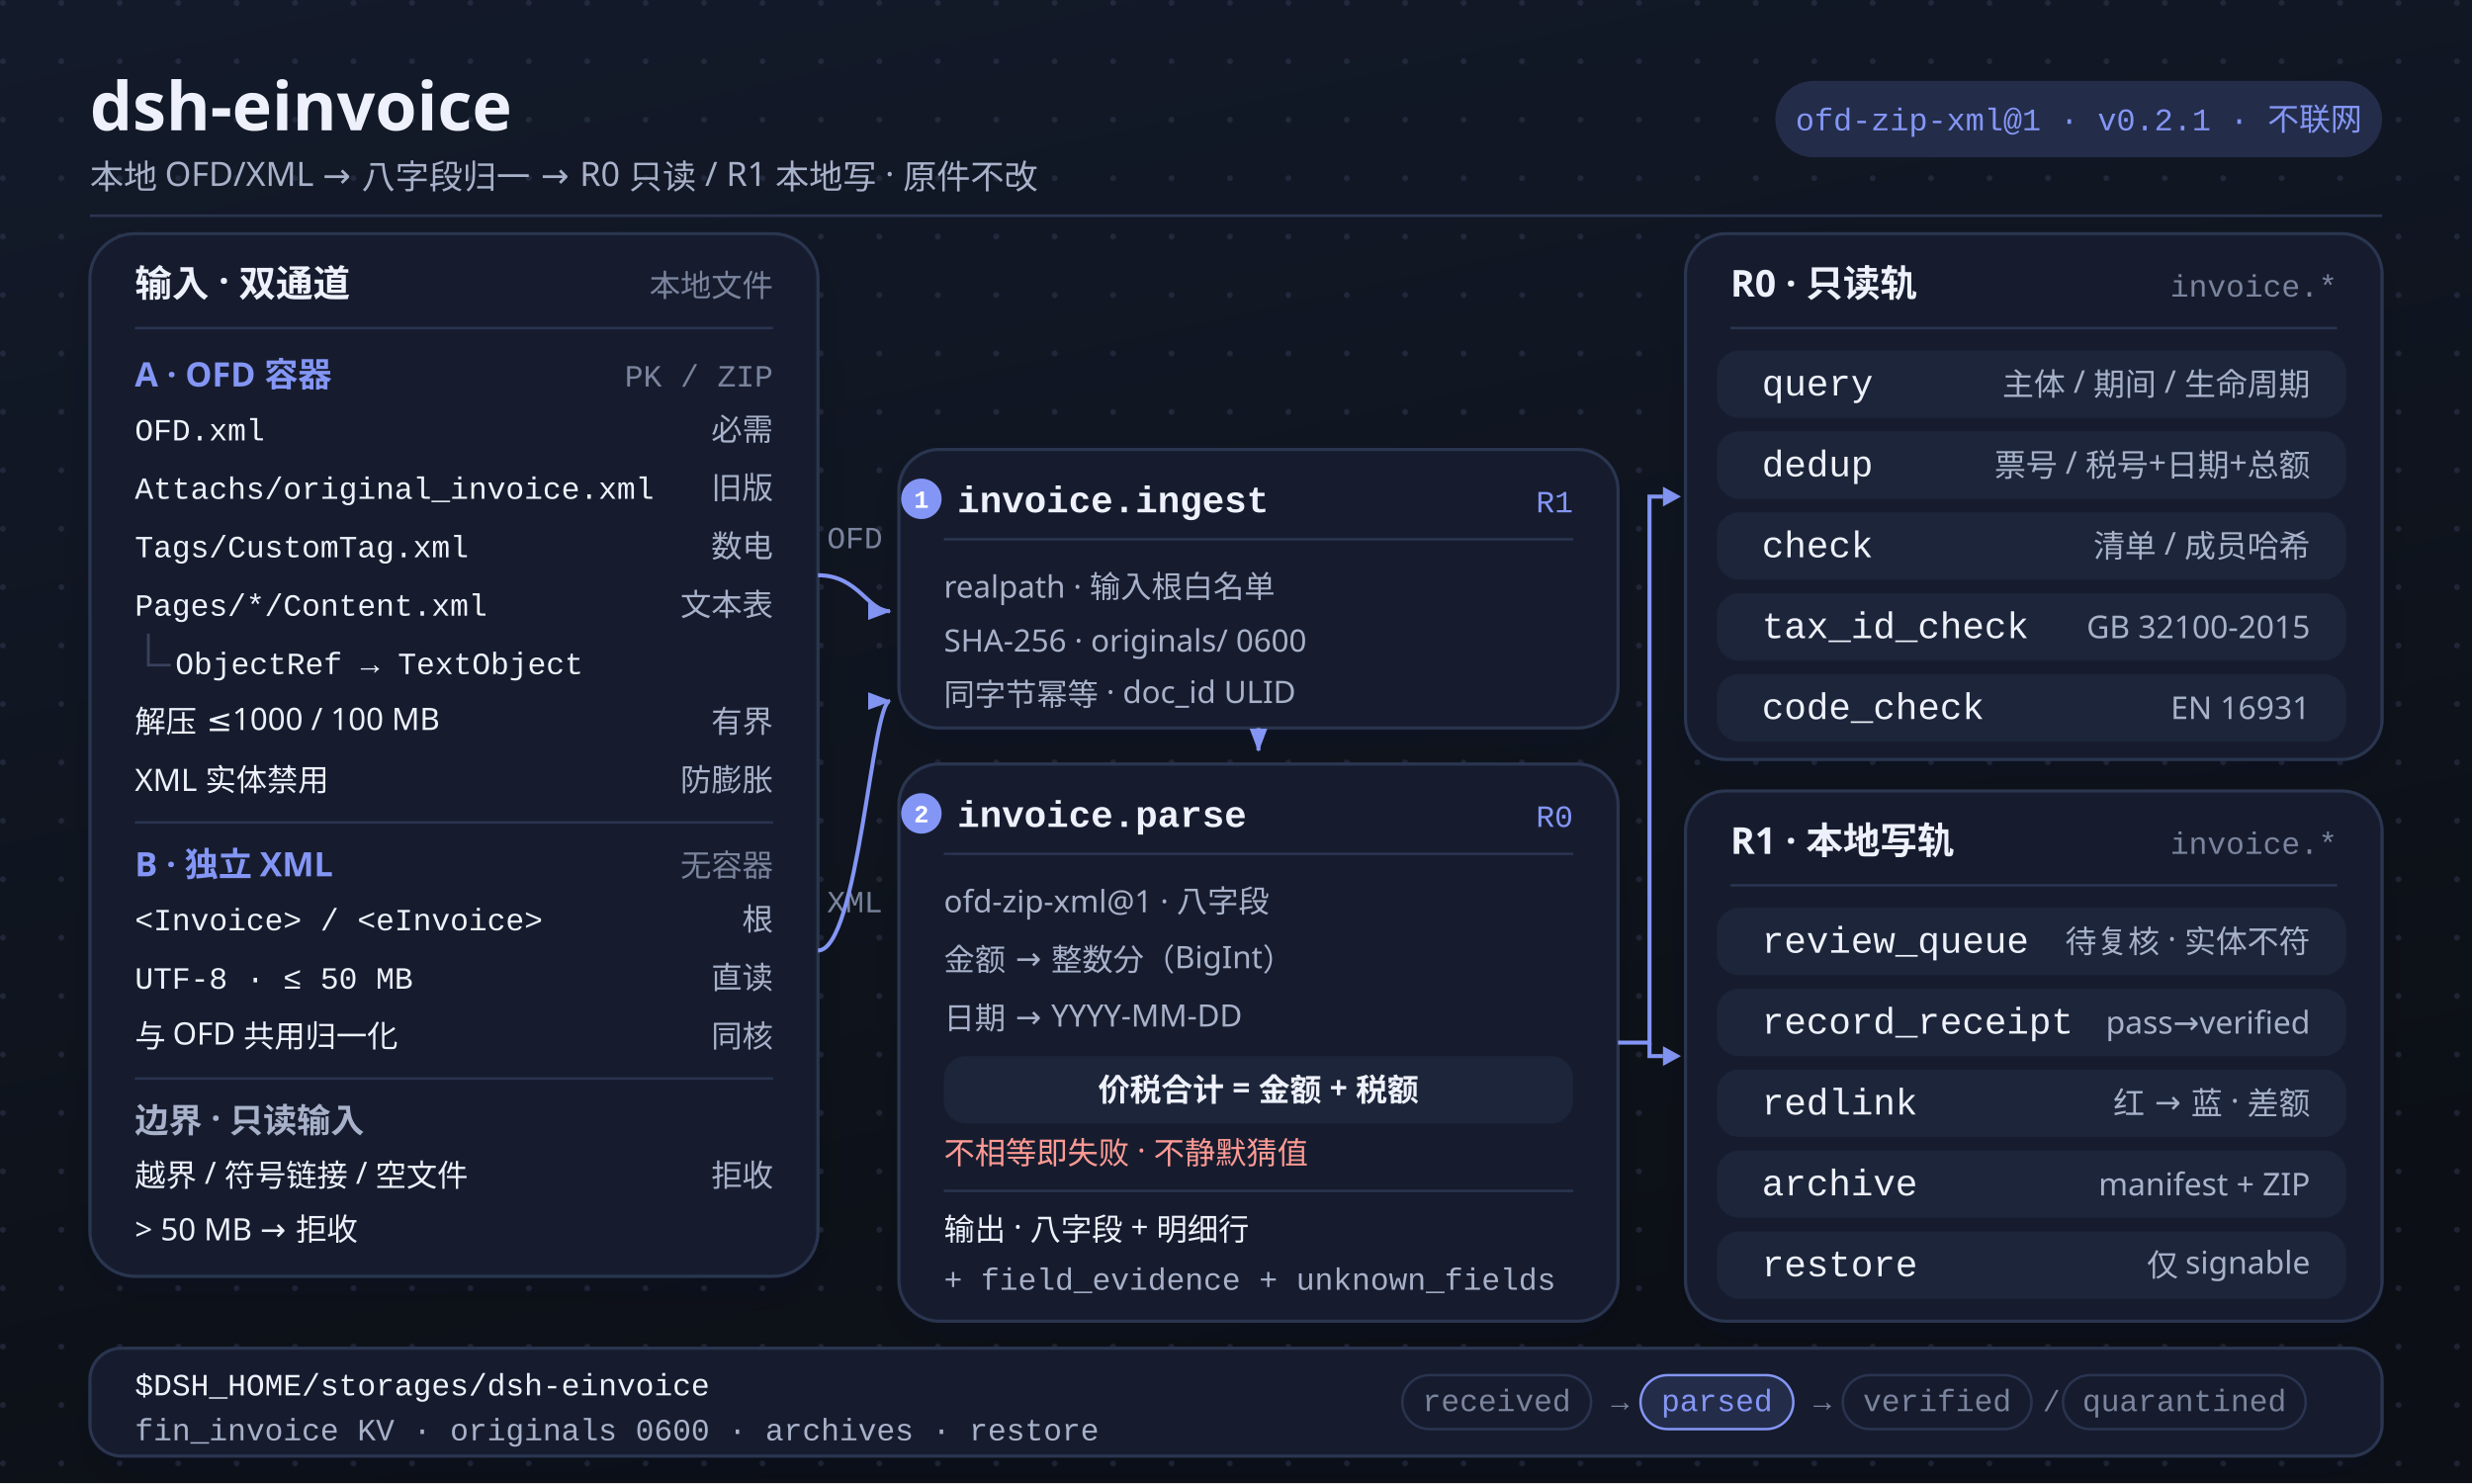
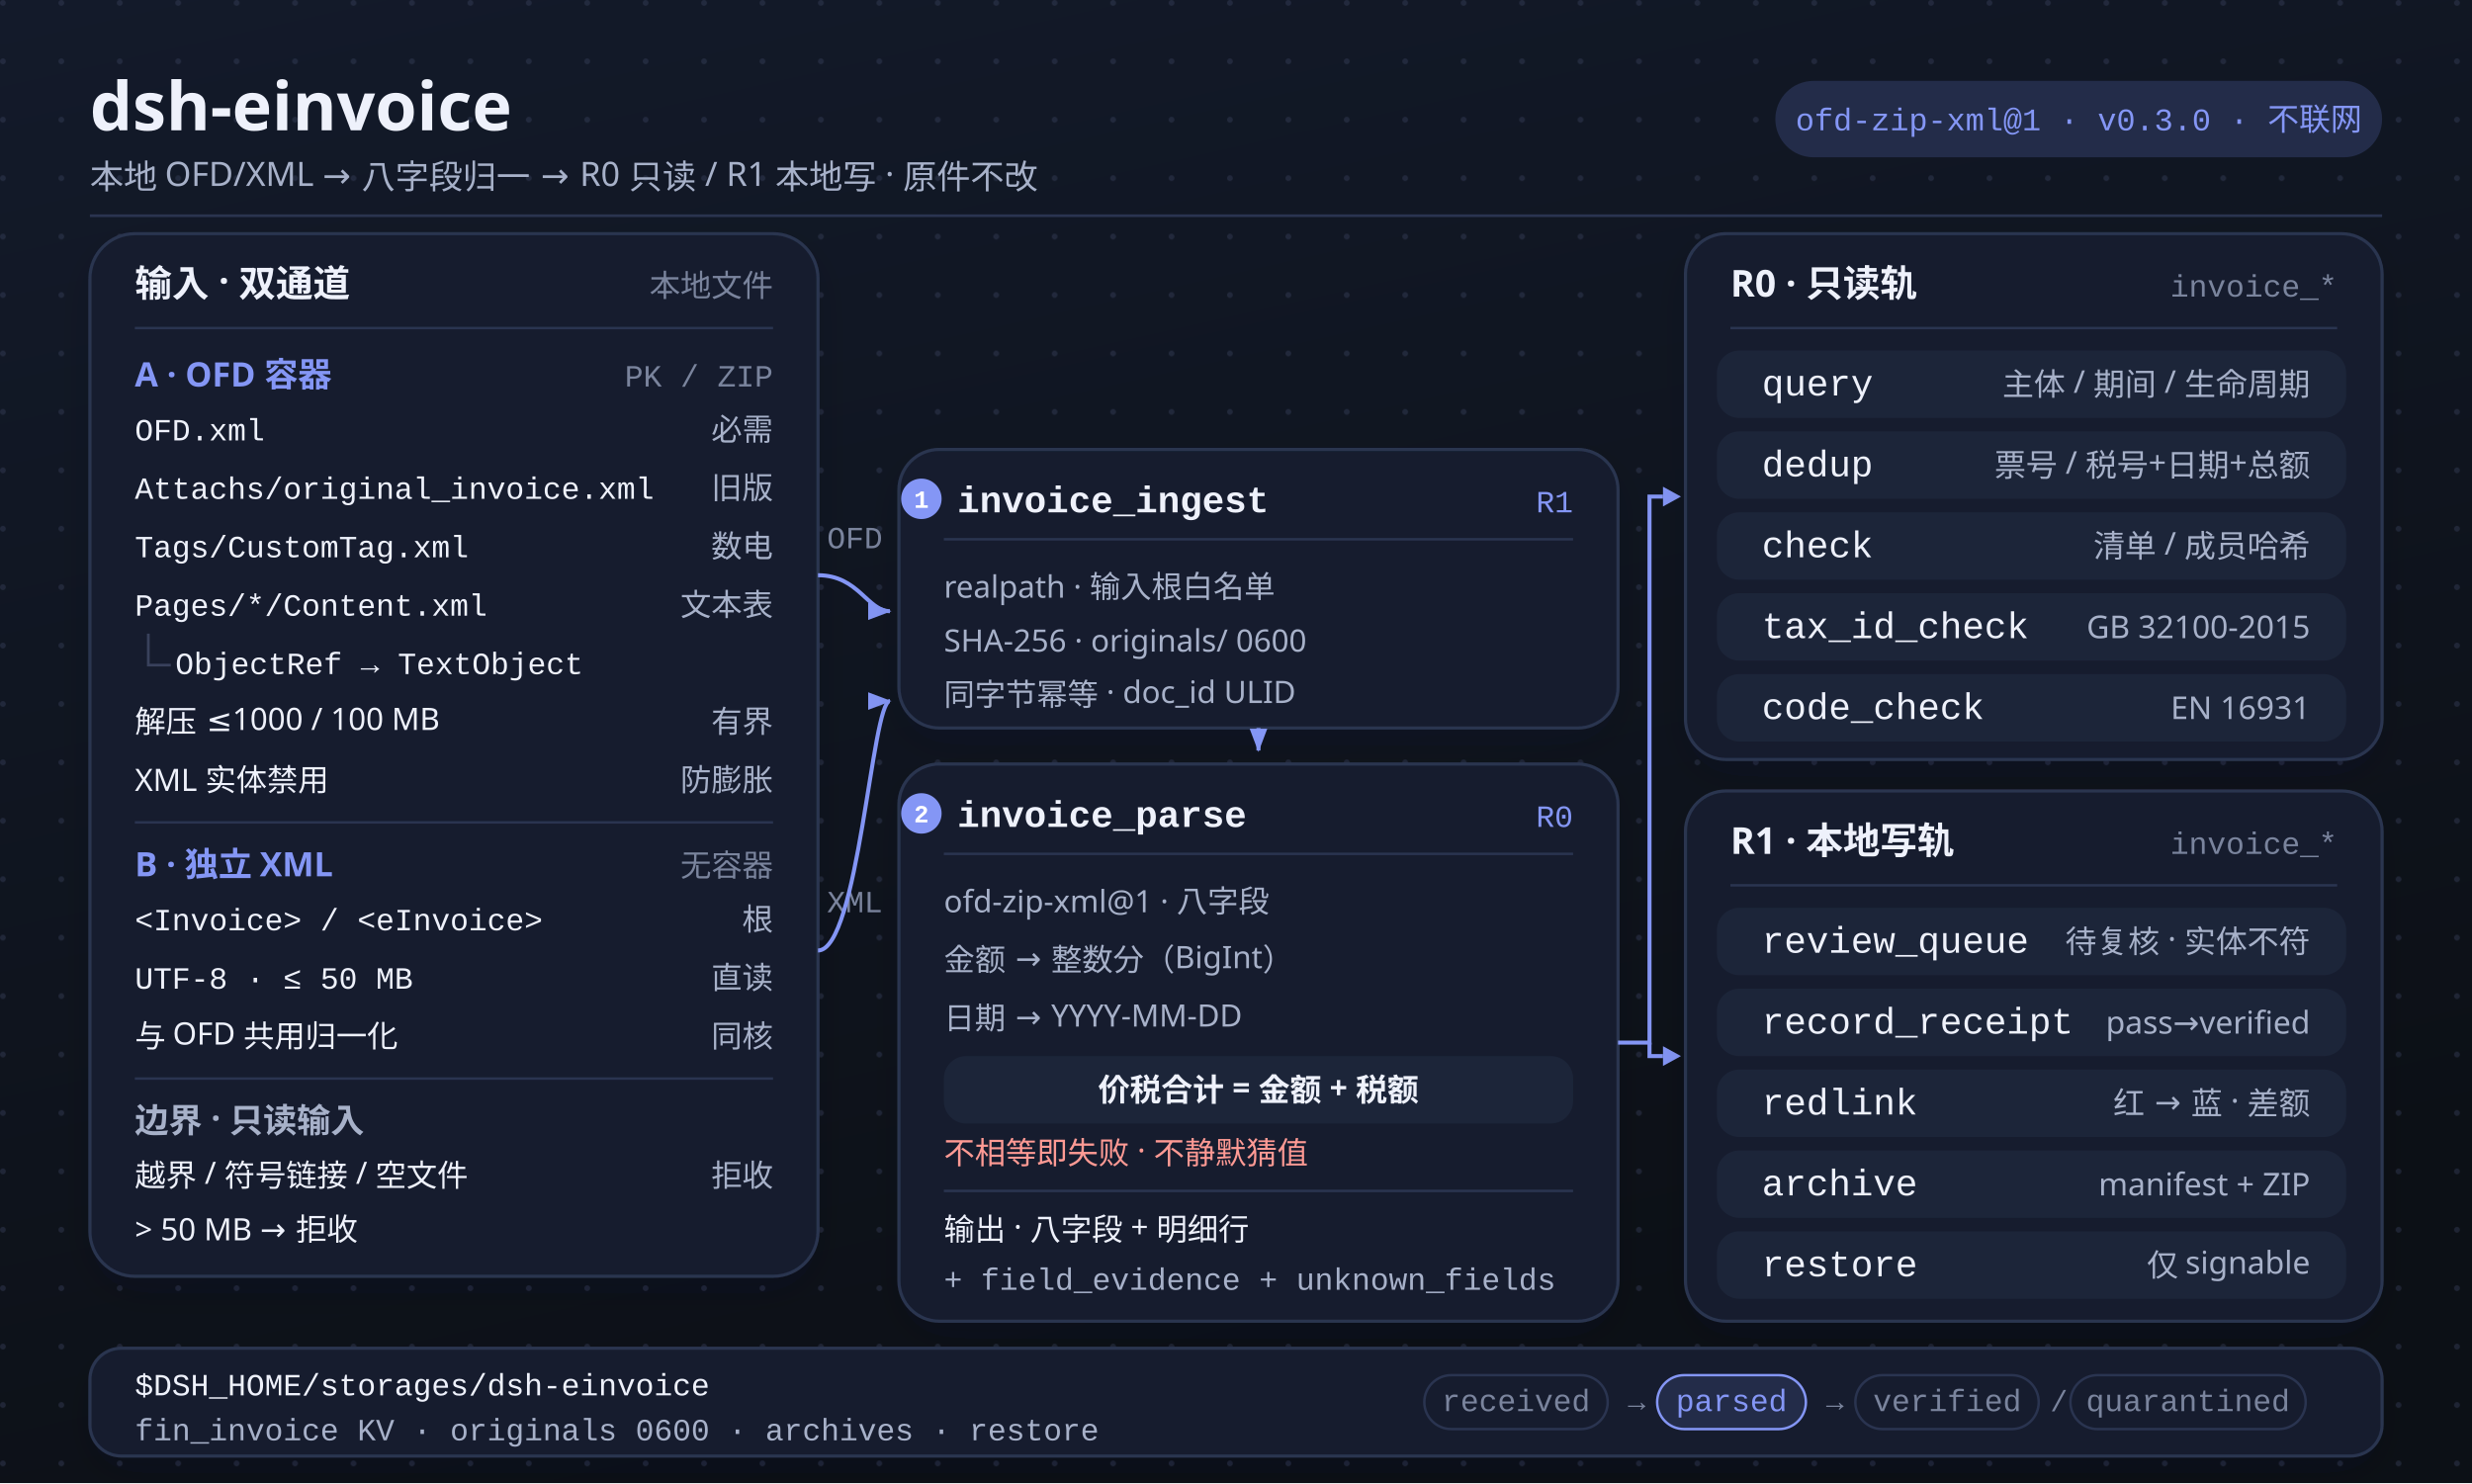
- <svg xmlns="http://www.w3.org/2000/svg" width="1100" height="660" viewBox="0 0 1100 660" role="img" aria-label="dsh-einvoice 结构：两条输入通道（OFD 容器：OFD.xml、旧版 Attachs/original_invoice.xml、数电 Tags/CustomTag.xml 的 ObjectRef → Pages/*/Content.xml 文本；以及独立 XML）汇入 invoice.ingest（realpath 白名单、大小闸门、SHA-256、原件 0600、同字节幂等），再由 invoice.parse（ofd-zip-xml@1）归一为八字段、明细行、字段证据与未知字段；之后分两轨：R0 只读轨 query / dedup / check / tax_id_check / code_check，R1 本地写轨 review_queue / record_receipt / redlink / archive / restore。生命周期 received → parsed，回执后 verified 或 quarantined；数据落在 fin_invoice 与 storages/dsh-einvoice，不联网。">
+ <svg xmlns="http://www.w3.org/2000/svg" width="1100" height="660" viewBox="0 0 1100 660" role="img" aria-label="dsh-einvoice 结构：两条输入通道（OFD 容器：OFD.xml、旧版 Attachs/original_invoice.xml、数电 Tags/CustomTag.xml 的 ObjectRef → Pages/*/Content.xml 文本；以及独立 XML）汇入 invoice_ingest（realpath 白名单、大小闸门、SHA-256、原件 0600、同字节幂等），再由 invoice_parse（ofd-zip-xml@1）归一为八字段、明细行、字段证据与未知字段；之后分两轨：R0 只读轨 query / dedup / check / tax_id_check / code_check，R1 本地写轨 review_queue / record_receipt / redlink / archive / restore。生命周期 received → parsed，回执后 verified 或 quarantined；数据落在 fin_invoice 与 storages/dsh-einvoice，不联网。">
  <defs>
    <linearGradient id="bg" x1="0" y1="0" x2="0.38" y2="1">
      <stop offset="0" stop-color="#131a2a" />
      <stop offset="1" stop-color="#0c1016" />
    </linearGradient>
    <filter id="soft" x="-30%" y="-30%" width="160%" height="180%">
      <feDropShadow dx="0" dy="7" stdDeviation="10" flood-color="#1b1735" flood-opacity="0.10" />
    </filter>
    <pattern id="dots" width="26" height="26" patternUnits="userSpaceOnUse">
      <circle cx="1.3" cy="1.3" r="1.3" fill="#39415c" />
    </pattern>
    <marker id="arrow" viewBox="0 0 10 10" refX="8.4" refY="5" markerWidth="6.4" markerHeight="6.4" orient="auto-start-reverse">
      <path d="M0 1.6 L9 5 L0 8.4 z" fill="#8496f5" />
    </marker>
  </defs>
  <rect width="1100" height="660" fill="url(#bg)" />
  <rect width="1100" height="660" fill="url(#dots)" opacity="0.42" />
  <text x="40.0" y="58.0" fill="#eef1fb" font-family="'Microsoft YaHei', 'Segoe UI', system-ui, sans-serif" font-size="30.00" font-weight="700" text-anchor="start">dsh-einvoice</text>
  <text x="40.0" y="84.0" fill="#a7b1c9" font-family="'Microsoft YaHei', 'Segoe UI', system-ui, sans-serif" font-size="15.00" font-weight="400" text-anchor="start">本地 OFD/XML → 八字段归一 → R0 只读 / R1 本地写 · 原件不改</text>
  <rect x="790" y="36" width="270" height="34" rx="17" fill="#232c49" />
-   <text x="925.0" y="58.0" fill="#8496f5" font-family="Consolas, 'Courier New', monospace" font-size="14.00" font-weight="400" text-anchor="middle">ofd-zip-xml@1 · v0.2.1 · 不联网</text>
+   <text x="925.0" y="58.0" fill="#8496f5" font-family="Consolas, 'Courier New', monospace" font-size="14.00" font-weight="400" text-anchor="middle">ofd-zip-xml@1 · v0.3.0 · 不联网</text>
  <line x1="40" y1="96" x2="1060" y2="96" stroke="#2a3450" stroke-width="1.2" />
  <g filter="url(#soft)">
    <rect x="40.0" y="104.0" width="324.0" height="464.0" rx="20" fill="#161e2f" stroke="#2a3450" stroke-width="1.4" />
  </g>
  <text x="60.0" y="132.0" fill="#eef1fb" font-family="'Microsoft YaHei', 'Segoe UI', system-ui, sans-serif" font-size="16.50" font-weight="700" text-anchor="start">输入 · 双通道</text>
  <text x="344.0" y="132.0" fill="#7a849d" font-family="'Microsoft YaHei', 'Segoe UI', system-ui, sans-serif" font-size="13.75" font-weight="400" text-anchor="end">本地文件</text>
  <line x1="60" y1="146" x2="344" y2="146" stroke="#2a3450" stroke-width="1.1" />
  <text x="60.0" y="172.0" fill="#8496f5" font-family="'Microsoft YaHei', 'Segoe UI', system-ui, sans-serif" font-size="15.00" font-weight="700" text-anchor="start">A · OFD 容器</text>
  <text x="344.0" y="172.0" fill="#7a849d" font-family="Consolas, 'Courier New', monospace" font-size="13.75" font-weight="400" text-anchor="end">PK / ZIP</text>
  <text x="60.0" y="196.0" fill="#eef1fb" font-family="Consolas, 'Courier New', monospace" font-size="13.75" font-weight="400" text-anchor="start">OFD.xml</text>
  <text x="344.0" y="196.0" fill="#a7b1c9" font-family="'Microsoft YaHei', 'Segoe UI', system-ui, sans-serif" font-size="13.75" font-weight="400" text-anchor="end">必需</text>
  <text x="60.0" y="222.0" fill="#eef1fb" font-family="Consolas, 'Courier New', monospace" font-size="13.75" font-weight="400" text-anchor="start">Attachs/original_invoice.xml</text>
  <text x="344.0" y="222.0" fill="#a7b1c9" font-family="'Microsoft YaHei', 'Segoe UI', system-ui, sans-serif" font-size="13.75" font-weight="400" text-anchor="end">旧版</text>
  <text x="60.0" y="248.0" fill="#eef1fb" font-family="Consolas, 'Courier New', monospace" font-size="13.75" font-weight="400" text-anchor="start">Tags/CustomTag.xml</text>
  <text x="344.0" y="248.0" fill="#a7b1c9" font-family="'Microsoft YaHei', 'Segoe UI', system-ui, sans-serif" font-size="13.75" font-weight="400" text-anchor="end">数电</text>
  <text x="60.0" y="274.0" fill="#eef1fb" font-family="Consolas, 'Courier New', monospace" font-size="13.75" font-weight="400" text-anchor="start">Pages/*/Content.xml</text>
  <text x="344.0" y="274.0" fill="#a7b1c9" font-family="'Microsoft YaHei', 'Segoe UI', system-ui, sans-serif" font-size="13.75" font-weight="400" text-anchor="end">文本表</text>
  <path d="M66 282.0 V296.0 H76" fill="none" stroke="#39415c" stroke-width="1.2" />
  <text x="78.0" y="300.0" fill="#eef1fb" font-family="Consolas, 'Courier New', monospace" font-size="13.75" font-weight="400" text-anchor="start">ObjectRef → TextObject</text>
  <text x="60.0" y="326.0" fill="#eef1fb" font-family="'Microsoft YaHei', 'Segoe UI', system-ui, sans-serif" font-size="13.75" font-weight="400" text-anchor="start">解压 ≤1000 / 100 MB</text>
  <text x="344.0" y="326.0" fill="#a7b1c9" font-family="'Microsoft YaHei', 'Segoe UI', system-ui, sans-serif" font-size="13.75" font-weight="400" text-anchor="end">有界</text>
  <text x="60.0" y="352.0" fill="#eef1fb" font-family="'Microsoft YaHei', 'Segoe UI', system-ui, sans-serif" font-size="13.75" font-weight="400" text-anchor="start">XML 实体禁用</text>
  <text x="344.0" y="352.0" fill="#a7b1c9" font-family="'Microsoft YaHei', 'Segoe UI', system-ui, sans-serif" font-size="13.75" font-weight="400" text-anchor="end">防膨胀</text>
  <line x1="60" y1="366" x2="344" y2="366" stroke="#2a3450" stroke-width="1.1" />
  <text x="60.0" y="390.0" fill="#8496f5" font-family="'Microsoft YaHei', 'Segoe UI', system-ui, sans-serif" font-size="15.00" font-weight="700" text-anchor="start">B · 独立 XML</text>
  <text x="344.0" y="390.0" fill="#7a849d" font-family="'Microsoft YaHei', 'Segoe UI', system-ui, sans-serif" font-size="13.75" font-weight="400" text-anchor="end">无容器</text>
  <text x="60.0" y="414.0" fill="#eef1fb" font-family="Consolas, 'Courier New', monospace" font-size="13.75" font-weight="400" text-anchor="start">&lt;Invoice&gt; / &lt;eInvoice&gt;</text>
  <text x="344.0" y="414.0" fill="#a7b1c9" font-family="'Microsoft YaHei', 'Segoe UI', system-ui, sans-serif" font-size="13.75" font-weight="400" text-anchor="end">根</text>
  <text x="60.0" y="440.0" fill="#eef1fb" font-family="Consolas, 'Courier New', monospace" font-size="13.75" font-weight="400" text-anchor="start">UTF-8 · ≤ 50 MB</text>
  <text x="344.0" y="440.0" fill="#a7b1c9" font-family="'Microsoft YaHei', 'Segoe UI', system-ui, sans-serif" font-size="13.75" font-weight="400" text-anchor="end">直读</text>
  <text x="60.0" y="466.0" fill="#eef1fb" font-family="'Microsoft YaHei', 'Segoe UI', system-ui, sans-serif" font-size="13.75" font-weight="400" text-anchor="start">与 OFD 共用归一化</text>
  <text x="344.0" y="466.0" fill="#a7b1c9" font-family="'Microsoft YaHei', 'Segoe UI', system-ui, sans-serif" font-size="13.75" font-weight="400" text-anchor="end">同核</text>
  <line x1="60" y1="480" x2="344" y2="480" stroke="#2a3450" stroke-width="1.1" />
  <text x="60.0" y="504.0" fill="#a7b1c9" font-family="'Microsoft YaHei', 'Segoe UI', system-ui, sans-serif" font-size="15.00" font-weight="700" text-anchor="start">边界 · 只读输入</text>
  <text x="60.0" y="528.0" fill="#eef1fb" font-family="'Microsoft YaHei', 'Segoe UI', system-ui, sans-serif" font-size="13.75" font-weight="400" text-anchor="start">越界 / 符号链接 / 空文件</text>
  <text x="344.0" y="528.0" fill="#a7b1c9" font-family="'Microsoft YaHei', 'Segoe UI', system-ui, sans-serif" font-size="13.75" font-weight="400" text-anchor="end">拒收</text>
  <text x="60.0" y="552.0" fill="#eef1fb" font-family="'Microsoft YaHei', 'Segoe UI', system-ui, sans-serif" font-size="13.75" font-weight="400" text-anchor="start">&gt; 50 MB → 拒收</text>
  <text x="368.0" y="244.0" fill="#7a849d" font-family="Consolas, 'Courier New', monospace" font-size="13.75" font-weight="400" text-anchor="start">OFD</text>
  <text x="368.0" y="406.0" fill="#7a849d" font-family="Consolas, 'Courier New', monospace" font-size="13.75" font-weight="400" text-anchor="start">XML</text>
  <path d="M364 256 C382 256 386 272 396 272" fill="none" stroke="#8496f5" stroke-width="1.8" marker-end="url(#arrow)" />
  <path d="M364 423 C382 423 388 312 396 312" fill="none" stroke="#8496f5" stroke-width="1.8" marker-end="url(#arrow)" />
  <g filter="url(#soft)">
    <rect x="400.0" y="200.0" width="320.0" height="124.0" rx="18" fill="#161e2f" stroke="#2a3450" stroke-width="1.4" />
  </g>
  <circle cx="410" cy="222" r="9" fill="#8496f5" />
  <text x="410.0" y="226.0" fill="#ffffff" font-family="Consolas, 'Courier New', monospace" font-size="11.00" font-weight="700" text-anchor="middle">1</text>
-   <text x="426.0" y="228.0" fill="#eef1fb" font-family="Consolas, 'Courier New', monospace" font-size="16.50" font-weight="700" text-anchor="start">invoice.ingest</text>
+   <text x="426.0" y="228.0" fill="#eef1fb" font-family="Consolas, 'Courier New', monospace" font-size="16.50" font-weight="700" text-anchor="start">invoice_ingest</text>
  <text x="700.0" y="228.0" fill="#8496f5" font-family="Consolas, 'Courier New', monospace" font-size="13.75" font-weight="400" text-anchor="end">R1</text>
  <line x1="420" y1="240" x2="700" y2="240" stroke="#2a3450" stroke-width="1.1" />
  <text x="420.0" y="266.0" fill="#a7b1c9" font-family="'Microsoft YaHei', 'Segoe UI', system-ui, sans-serif" font-size="13.75" font-weight="400" text-anchor="start">realpath · 输入根白名单</text>
  <text x="420.0" y="290.0" fill="#a7b1c9" font-family="'Microsoft YaHei', 'Segoe UI', system-ui, sans-serif" font-size="13.75" font-weight="400" text-anchor="start">SHA-256 · originals/ 0600</text>
  <text x="420.0" y="314.0" fill="#a7b1c9" font-family="'Microsoft YaHei', 'Segoe UI', system-ui, sans-serif" font-size="13.75" font-weight="400" text-anchor="start">同字节幂等 · doc_id ULID</text>
  <line x1="560" y1="324" x2="560" y2="334" stroke="#8496f5" stroke-width="1.8" marker-end="url(#arrow)" />
  <g filter="url(#soft)">
    <rect x="400.0" y="340.0" width="320.0" height="248.0" rx="18" fill="#161e2f" stroke="#2a3450" stroke-width="1.4" />
  </g>
  <circle cx="410" cy="362" r="9" fill="#8496f5" />
  <text x="410.0" y="366.0" fill="#ffffff" font-family="Consolas, 'Courier New', monospace" font-size="11.00" font-weight="700" text-anchor="middle">2</text>
-   <text x="426.0" y="368.0" fill="#eef1fb" font-family="Consolas, 'Courier New', monospace" font-size="16.50" font-weight="700" text-anchor="start">invoice.parse</text>
+   <text x="426.0" y="368.0" fill="#eef1fb" font-family="Consolas, 'Courier New', monospace" font-size="16.50" font-weight="700" text-anchor="start">invoice_parse</text>
  <text x="700.0" y="368.0" fill="#8496f5" font-family="Consolas, 'Courier New', monospace" font-size="13.75" font-weight="400" text-anchor="end">R0</text>
  <line x1="420" y1="380" x2="700" y2="380" stroke="#2a3450" stroke-width="1.1" />
  <text x="420.0" y="406.0" fill="#a7b1c9" font-family="'Microsoft YaHei', 'Segoe UI', system-ui, sans-serif" font-size="13.75" font-weight="400" text-anchor="start">ofd-zip-xml@1 · 八字段</text>
  <text x="420.0" y="432.0" fill="#a7b1c9" font-family="'Microsoft YaHei', 'Segoe UI', system-ui, sans-serif" font-size="13.75" font-weight="400" text-anchor="start">金额 → 整数分（BigInt）</text>
  <text x="420.0" y="458.0" fill="#a7b1c9" font-family="'Microsoft YaHei', 'Segoe UI', system-ui, sans-serif" font-size="13.75" font-weight="400" text-anchor="start">日期 → YYYY-MM-DD</text>
  <rect x="420" y="470" width="280" height="30" rx="10" fill="#1c2539" />
  <text x="560.0" y="490.0" fill="#eef1fb" font-family="'Microsoft YaHei', 'Segoe UI', system-ui, sans-serif" font-size="14.00" font-weight="700" text-anchor="middle">价税合计 = 金额 + 税额</text>
  <text x="420.0" y="518.0" fill="#ff9a94" font-family="'Microsoft YaHei', 'Segoe UI', system-ui, sans-serif" font-size="13.75" font-weight="400" text-anchor="start">不相等即失败 · 不静默猜值</text>
  <line x1="420" y1="530" x2="700" y2="530" stroke="#2a3450" stroke-width="1.1" />
  <text x="420.0" y="552.0" fill="#eef1fb" font-family="'Microsoft YaHei', 'Segoe UI', system-ui, sans-serif" font-size="13.75" font-weight="400" text-anchor="start">输出 · 八字段 + 明细行</text>
  <text x="420.0" y="574.0" fill="#a7b1c9" font-family="Consolas, 'Courier New', monospace" font-size="13.75" font-weight="400" text-anchor="start">+ field_evidence + unknown_fields</text>
  <path d="M720 464 H734 V221 H740" fill="none" stroke="#8496f5" stroke-width="1.8" />
  <path d="M734 464 V470 H740" fill="none" stroke="#8496f5" stroke-width="1.8" />
  <path d="M740 216.6 L748 221 L740 225.4 z" fill="#8496f5" />
  <path d="M740 465.6 L748 470 L740 474.4 z" fill="#8496f5" />
  <g filter="url(#soft)">
    <rect x="750.0" y="104.0" width="310.0" height="234.0" rx="18" fill="#161e2f" stroke="#2a3450" stroke-width="1.4" />
  </g>
  <text x="770.0" y="132.0" fill="#eef1fb" font-family="'Microsoft YaHei', 'Segoe UI', system-ui, sans-serif" font-size="16.50" font-weight="700" text-anchor="start">R0 · 只读轨</text>
-   <text x="1040.0" y="132.0" fill="#7a849d" font-family="Consolas, 'Courier New', monospace" font-size="13.75" font-weight="400" text-anchor="end">invoice.*</text>
+   <text x="1040.0" y="132.0" fill="#7a849d" font-family="Consolas, 'Courier New', monospace" font-size="13.75" font-weight="400" text-anchor="end">invoice_*</text>
  <line x1="770" y1="146" x2="1040" y2="146" stroke="#2a3450" stroke-width="1.1" />
  <rect x="764" y="156" width="280" height="30" rx="10" fill="#1c2539" />
  <text x="784.0" y="176.0" fill="#eef1fb" font-family="Consolas, 'Courier New', monospace" font-size="16.50" font-weight="400" text-anchor="start">query</text>
  <text x="1028.0" y="176.0" fill="#a7b1c9" font-family="'Microsoft YaHei', 'Segoe UI', system-ui, sans-serif" font-size="14.00" font-weight="400" text-anchor="end">主体 / 期间 / 生命周期</text>
  <rect x="764" y="192" width="280" height="30" rx="10" fill="#1c2539" />
  <text x="784.0" y="212.0" fill="#eef1fb" font-family="Consolas, 'Courier New', monospace" font-size="16.50" font-weight="400" text-anchor="start">dedup</text>
  <text x="1028.0" y="212.0" fill="#a7b1c9" font-family="'Microsoft YaHei', 'Segoe UI', system-ui, sans-serif" font-size="14.00" font-weight="400" text-anchor="end">票号 / 税号+日期+总额</text>
  <rect x="764" y="228" width="280" height="30" rx="10" fill="#1c2539" />
  <text x="784.0" y="248.0" fill="#eef1fb" font-family="Consolas, 'Courier New', monospace" font-size="16.50" font-weight="400" text-anchor="start">check</text>
  <text x="1028.0" y="248.0" fill="#a7b1c9" font-family="'Microsoft YaHei', 'Segoe UI', system-ui, sans-serif" font-size="14.00" font-weight="400" text-anchor="end">清单 / 成员哈希</text>
  <rect x="764" y="264" width="280" height="30" rx="10" fill="#1c2539" />
  <text x="784.0" y="284.0" fill="#eef1fb" font-family="Consolas, 'Courier New', monospace" font-size="16.50" font-weight="400" text-anchor="start">tax_id_check</text>
  <text x="1028.0" y="284.0" fill="#a7b1c9" font-family="'Microsoft YaHei', 'Segoe UI', system-ui, sans-serif" font-size="14.00" font-weight="400" text-anchor="end">GB 32100-2015</text>
  <rect x="764" y="300" width="280" height="30" rx="10" fill="#1c2539" />
  <text x="784.0" y="320.0" fill="#eef1fb" font-family="Consolas, 'Courier New', monospace" font-size="16.50" font-weight="400" text-anchor="start">code_check</text>
  <text x="1028.0" y="320.0" fill="#a7b1c9" font-family="'Microsoft YaHei', 'Segoe UI', system-ui, sans-serif" font-size="14.00" font-weight="400" text-anchor="end">EN 16931</text>
  <g filter="url(#soft)">
    <rect x="750.0" y="352.0" width="310.0" height="236.0" rx="18" fill="#161e2f" stroke="#2a3450" stroke-width="1.4" />
  </g>
  <text x="770.0" y="380.0" fill="#eef1fb" font-family="'Microsoft YaHei', 'Segoe UI', system-ui, sans-serif" font-size="16.50" font-weight="700" text-anchor="start">R1 · 本地写轨</text>
-   <text x="1040.0" y="380.0" fill="#7a849d" font-family="Consolas, 'Courier New', monospace" font-size="13.75" font-weight="400" text-anchor="end">invoice.*</text>
+   <text x="1040.0" y="380.0" fill="#7a849d" font-family="Consolas, 'Courier New', monospace" font-size="13.75" font-weight="400" text-anchor="end">invoice_*</text>
  <line x1="770" y1="394" x2="1040" y2="394" stroke="#2a3450" stroke-width="1.1" />
  <rect x="764" y="404" width="280" height="30" rx="10" fill="#1c2539" />
  <text x="784.0" y="424.0" fill="#eef1fb" font-family="Consolas, 'Courier New', monospace" font-size="16.50" font-weight="400" text-anchor="start">review_queue</text>
  <text x="1028.0" y="424.0" fill="#a7b1c9" font-family="'Microsoft YaHei', 'Segoe UI', system-ui, sans-serif" font-size="14.00" font-weight="400" text-anchor="end">待复核 · 实体不符</text>
  <rect x="764" y="440" width="280" height="30" rx="10" fill="#1c2539" />
  <text x="784.0" y="460.0" fill="#eef1fb" font-family="Consolas, 'Courier New', monospace" font-size="16.50" font-weight="400" text-anchor="start">record_receipt</text>
  <text x="1028.0" y="460.0" fill="#a7b1c9" font-family="'Microsoft YaHei', 'Segoe UI', system-ui, sans-serif" font-size="14.00" font-weight="400" text-anchor="end">pass→verified</text>
  <rect x="764" y="476" width="280" height="30" rx="10" fill="#1c2539" />
  <text x="784.0" y="496.0" fill="#eef1fb" font-family="Consolas, 'Courier New', monospace" font-size="16.50" font-weight="400" text-anchor="start">redlink</text>
  <text x="1028.0" y="496.0" fill="#a7b1c9" font-family="'Microsoft YaHei', 'Segoe UI', system-ui, sans-serif" font-size="14.00" font-weight="400" text-anchor="end">红 → 蓝 · 差额</text>
  <rect x="764" y="512" width="280" height="30" rx="10" fill="#1c2539" />
  <text x="784.0" y="532.0" fill="#eef1fb" font-family="Consolas, 'Courier New', monospace" font-size="16.50" font-weight="400" text-anchor="start">archive</text>
  <text x="1028.0" y="532.0" fill="#a7b1c9" font-family="'Microsoft YaHei', 'Segoe UI', system-ui, sans-serif" font-size="14.00" font-weight="400" text-anchor="end">manifest + ZIP</text>
  <rect x="764" y="548" width="280" height="30" rx="10" fill="#1c2539" />
  <text x="784.0" y="568.0" fill="#eef1fb" font-family="Consolas, 'Courier New', monospace" font-size="16.50" font-weight="400" text-anchor="start">restore</text>
  <text x="1028.0" y="568.0" fill="#a7b1c9" font-family="'Microsoft YaHei', 'Segoe UI', system-ui, sans-serif" font-size="14.00" font-weight="400" text-anchor="end">仅 signable</text>
  <g filter="url(#soft)">
    <rect x="40.0" y="600.0" width="1020.0" height="48.0" rx="14" fill="#161e2f" stroke="#2a3450" stroke-width="1.4" />
  </g>
  <text x="60.0" y="621.0" fill="#eef1fb" font-family="Consolas, 'Courier New', monospace" font-size="13.75" font-weight="400" text-anchor="start">$DSH_HOME/storages/dsh-einvoice</text>
  <text x="60.0" y="641.0" fill="#a7b1c9" font-family="Consolas, 'Courier New', monospace" font-size="13.75" font-weight="400" text-anchor="start">fin_invoice KV · originals 0600 · archives · restore</text>
-   <rect x="624.0" y="612" width="84.0" height="24" rx="12" fill="none" stroke="#2a3450" stroke-width="1.1" />
-   <text x="666.0" y="628.0" fill="#7a849d" font-family="Consolas, 'Courier New', monospace" font-size="13.75" font-weight="400" text-anchor="middle">received</text>
-   <text x="717.0" y="628.0" fill="#7a849d" font-family="Consolas, 'Courier New', monospace" font-size="13.00" font-weight="400" text-anchor="start">→</text>
-   <rect x="730.0" y="612" width="68.0" height="24" rx="12" fill="#232c49" stroke="#8496f5" stroke-width="1.1" />
-   <text x="764.0" y="628.0" fill="#8496f5" font-family="Consolas, 'Courier New', monospace" font-size="13.75" font-weight="400" text-anchor="middle">parsed</text>
-   <text x="807.0" y="628.0" fill="#7a849d" font-family="Consolas, 'Courier New', monospace" font-size="13.00" font-weight="400" text-anchor="start">→</text>
-   <rect x="820.0" y="612" width="84.0" height="24" rx="12" fill="none" stroke="#2a3450" stroke-width="1.1" />
-   <text x="862.0" y="628.0" fill="#7a849d" font-family="Consolas, 'Courier New', monospace" font-size="13.75" font-weight="400" text-anchor="middle">verified</text>
-   <text x="909.0" y="628.0" fill="#7a849d" font-family="Consolas, 'Courier New', monospace" font-size="13.00" font-weight="400" text-anchor="start">/</text>
-   <rect x="918.0" y="612" width="108.0" height="24" rx="12" fill="none" stroke="#2a3450" stroke-width="1.1" />
-   <text x="972.0" y="628.0" fill="#7a849d" font-family="Consolas, 'Courier New', monospace" font-size="13.75" font-weight="400" text-anchor="middle">quarantined</text>
+   <rect x="633.8" y="612" width="81.6" height="24" rx="12" fill="none" stroke="#2a3450" stroke-width="1.1" />
+   <text x="674.6" y="628.0" fill="#7a849d" font-family="Consolas, 'Courier New', monospace" font-size="13.75" font-weight="400" text-anchor="middle">received</text>
+   <text x="724.4" y="628.0" fill="#7a849d" font-family="Consolas, 'Courier New', monospace" font-size="13.00" font-weight="400" text-anchor="start">→</text>
+   <rect x="737.4" y="612" width="66.2" height="24" rx="12" fill="#232c49" stroke="#8496f5" stroke-width="1.1" />
+   <text x="770.5" y="628.0" fill="#8496f5" font-family="Consolas, 'Courier New', monospace" font-size="13.75" font-weight="400" text-anchor="middle">parsed</text>
+   <text x="812.6" y="628.0" fill="#7a849d" font-family="Consolas, 'Courier New', monospace" font-size="13.00" font-weight="400" text-anchor="start">→</text>
+   <rect x="825.6" y="612" width="81.6" height="24" rx="12" fill="none" stroke="#2a3450" stroke-width="1.1" />
+   <text x="866.5" y="628.0" fill="#7a849d" font-family="Consolas, 'Courier New', monospace" font-size="13.75" font-weight="400" text-anchor="middle">verified</text>
+   <text x="912.3" y="628.0" fill="#7a849d" font-family="Consolas, 'Courier New', monospace" font-size="13.00" font-weight="400" text-anchor="start">/</text>
+   <rect x="921.3" y="612" width="104.7" height="24" rx="12" fill="none" stroke="#2a3450" stroke-width="1.1" />
+   <text x="973.6" y="628.0" fill="#7a849d" font-family="Consolas, 'Courier New', monospace" font-size="13.75" font-weight="400" text-anchor="middle">quarantined</text>
</svg>
